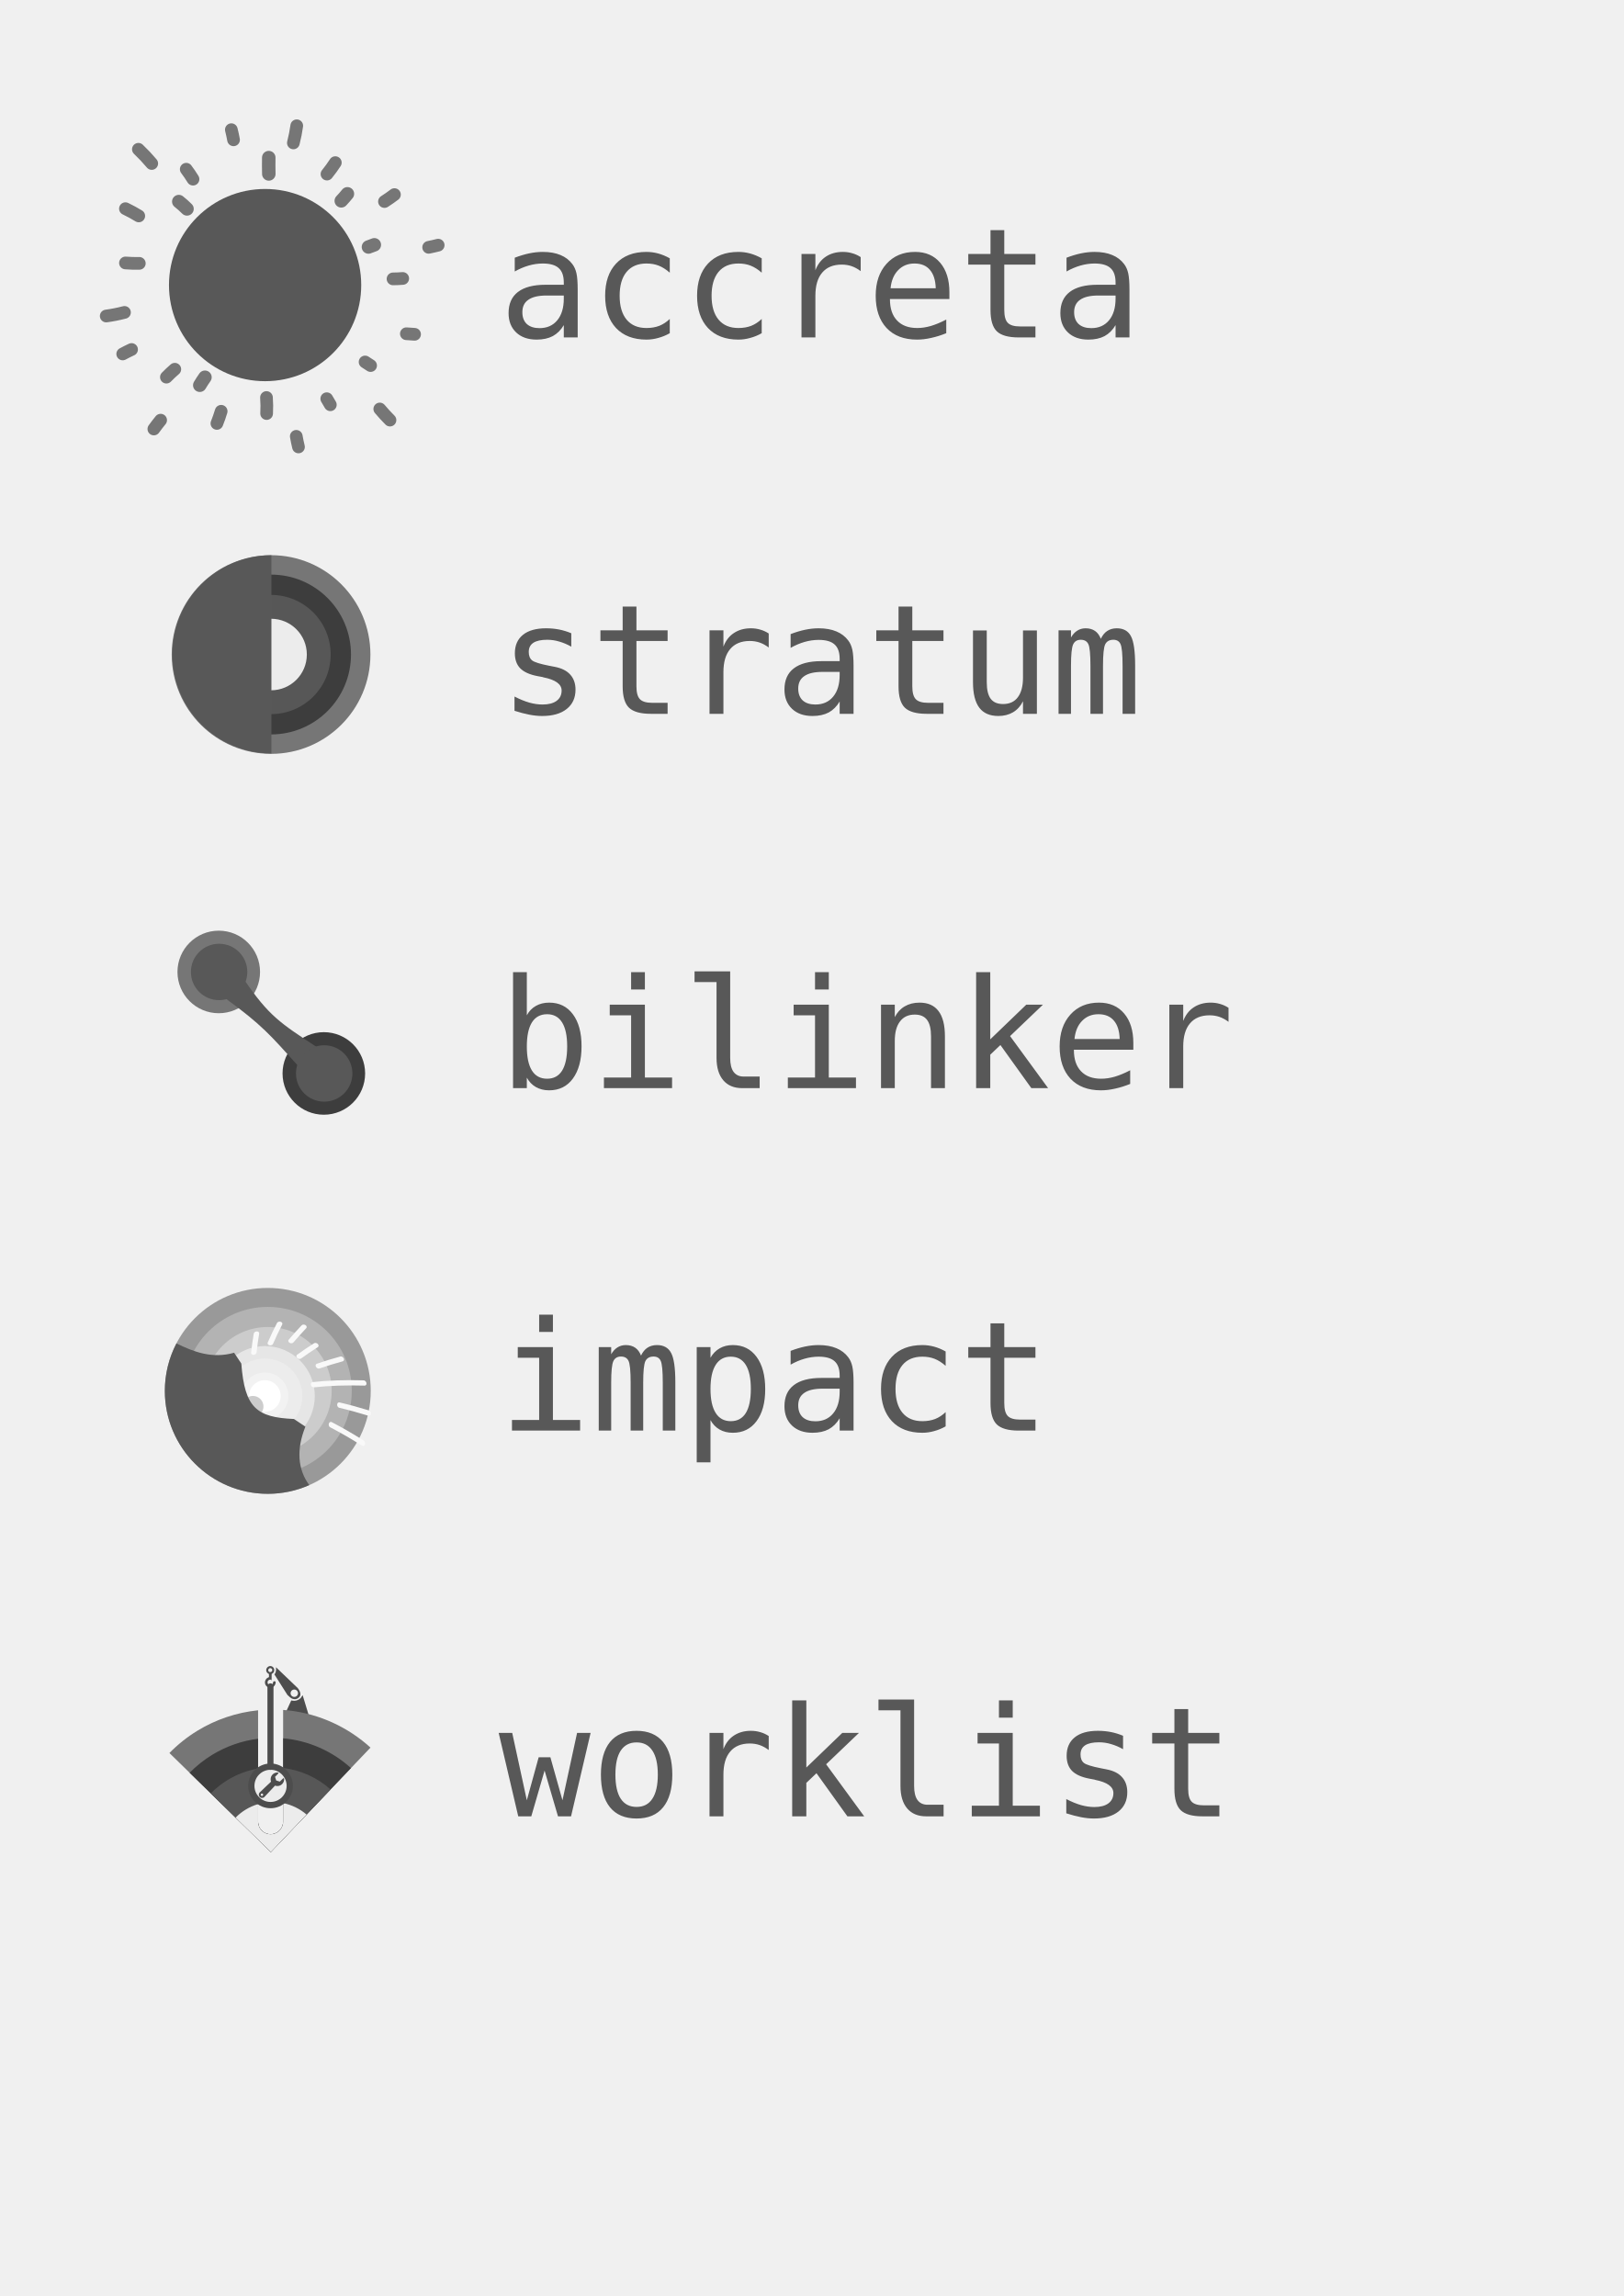
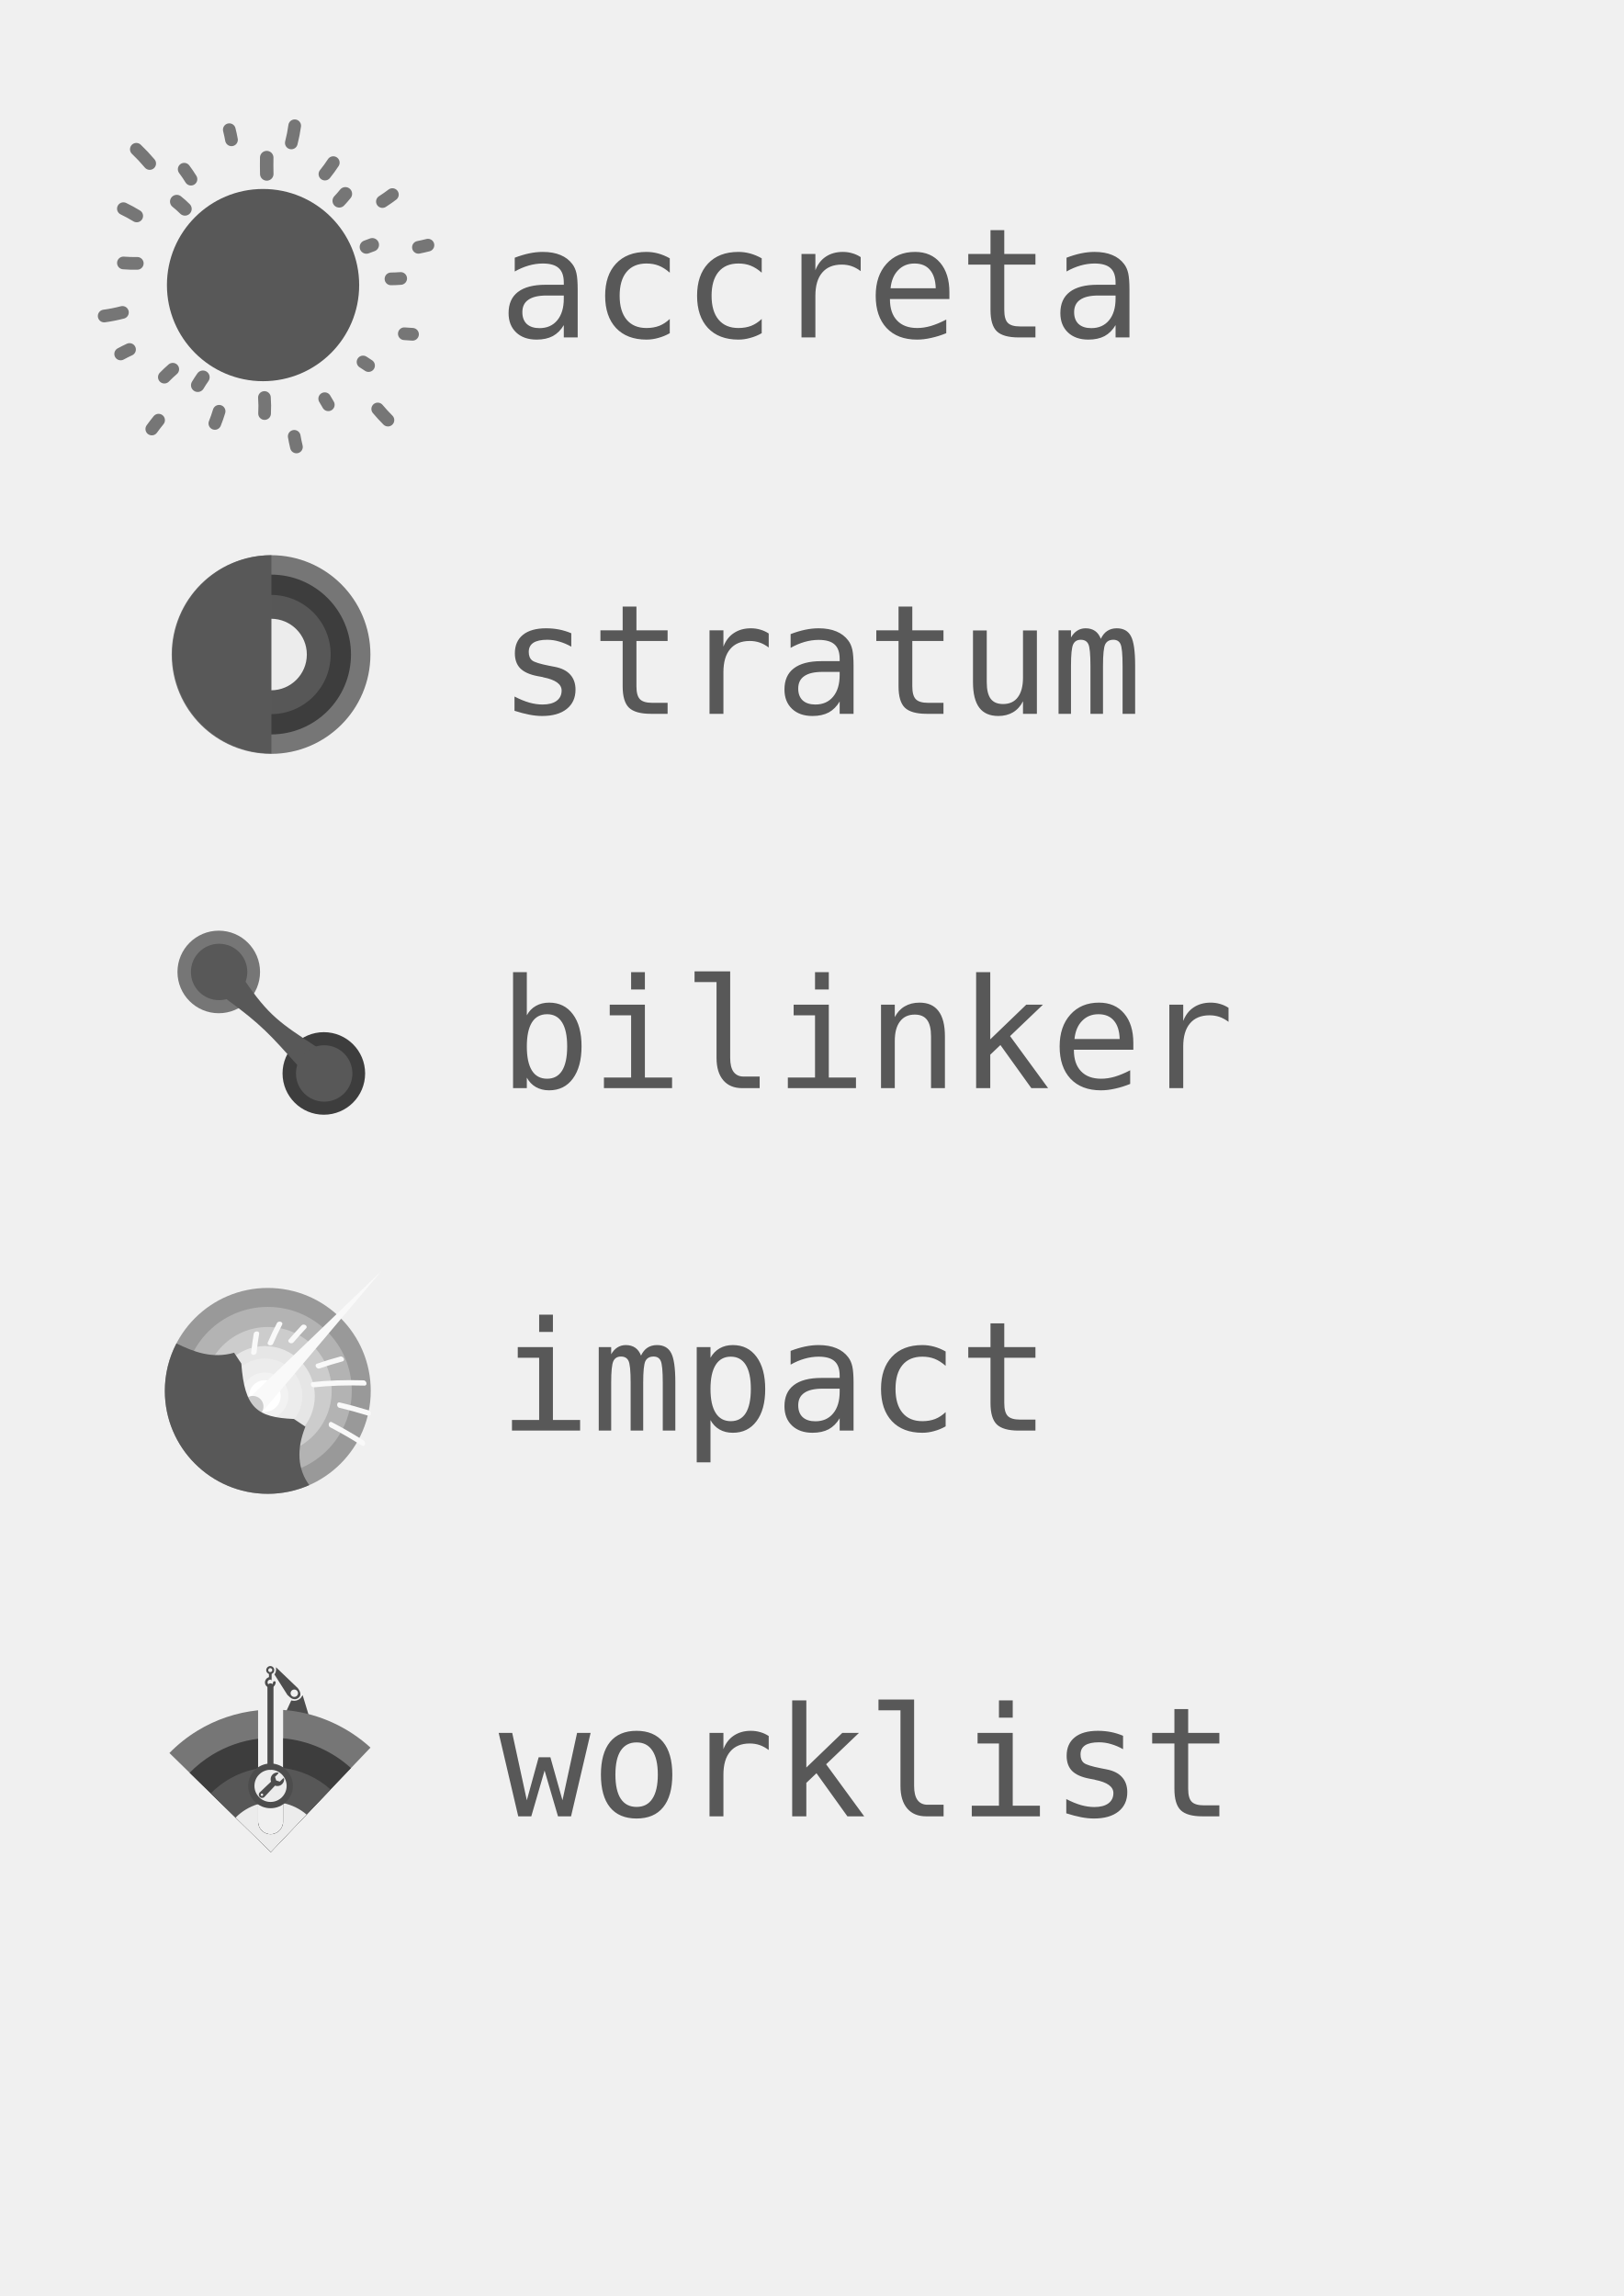
<svg xmlns="http://www.w3.org/2000/svg" width="210mm" height="297mm" viewBox="0 0 210 297" version="1.1" id="svg1" xml:space="preserve">
  <defs id="defs1">
    <rect x="-26.024" y="48.796" width="805.127" height="255.363" id="rect3" />
  </defs>
  <g id="layer1">
    <text xml:space="preserve" style="font-size:9.878px;writing-mode:lr-tb;direction:ltr;opacity:1;fill:none;fill-opacity:1;stroke:#585858;stroke-width:3.518;stroke-linejoin:bevel;stroke-opacity:1" x="63.261" y="98.55" id="text1">
      <tspan id="tspan1" style="stroke-width:3.518;fill:none" x="63.261" y="98.55" />
    </text>
-     <rect style="opacity:0;fill:#999999;stroke-width:0.99;stroke-linecap:round;stroke-linejoin:round" id="rect1-1" width="161.577" height="45.69" x="12.08" y="14.197" ry="1.8340156e-14" />
-     <rect style="opacity:0;fill:#999999;stroke-width:0.99;stroke-linecap:round;stroke-linejoin:round" id="rect1-1-3" width="161.577" height="45.69" x="12.08" y="61.822" ry="1.8340156e-14" />
-     <rect style="opacity:0;fill:#999999;stroke-width:0.99;stroke-linecap:round;stroke-linejoin:round" id="rect1-1-3-6" width="161.577" height="45.69" x="12.08" y="109.447" ry="1.8340156e-14" />
-     <rect style="opacity:0;fill:#999999;stroke-width:0.99;stroke-linecap:round;stroke-linejoin:round" id="rect1-1-3-6-2" width="161.577" height="45.69" x="12.08" y="157.072" ry="1.8340156e-14" />
-     <rect style="opacity:0;fill:#999999;stroke-width:0.99;stroke-linecap:round;stroke-linejoin:round" id="rect1-1-3-6-2-5" width="161.577" height="45.69" x="12.08" y="204.697" ry="1.8340156e-14" />
-     <g id="g3" transform="translate(2.116667,4.080999)">
+     <rect style="opacity:0;fill:#999999;stroke-width:0.517;stroke-linecap:round;stroke-linejoin:round" id="rect1-1" width="44.086" height="45.69" x="12.08" y="14.197" ry="1.8340156e-14" />
+     <rect style="opacity:0;fill:#999999;stroke-width:0.517;stroke-linecap:round;stroke-linejoin:round" id="rect1-1-3" width="44.086" height="45.69" x="12.08" y="61.822" ry="1.8340156e-14" />
+     <rect style="opacity:0;fill:#999999;stroke-width:0.517;stroke-linecap:round;stroke-linejoin:round" id="rect1-1-3-6" width="44.086" height="45.69" x="12.08" y="109.447" ry="1.8340156e-14" />
+     <rect style="opacity:0;fill:#999999;stroke-width:0.517;stroke-linecap:round;stroke-linejoin:round" id="rect1-1-3-6-2" width="44.086" height="45.69" x="12.08" y="157.072" ry="1.8340156e-14" />
+     <rect style="opacity:0;fill:#999999;stroke-width:0.517;stroke-linecap:round;stroke-linejoin:round" id="rect1-1-3-6-2-5" width="44.086" height="45.69" x="12.08" y="204.697" ry="1.8340156e-14" />
+     <g id="g3" transform="translate(2.116669,4.080999)">
      <path id="path1-3-1-5" style="opacity:1;fill:#767676;fill-opacity:1;stroke-width:0.163" d="M 45.791,80.585 A 12.85,12.85 0 0 1 32.941,93.435 12.85,12.85 0 0 1 20.091,80.585 12.85,12.85 0 0 1 32.941,67.736 12.85,12.85 0 0 1 45.791,80.585 Z" />
      <circle style="opacity:1;fill:#3d3d3d;fill-opacity:1;stroke-width:0.163" id="path1-3-3" cx="32.941" cy="80.585" r="10.337" />
      <circle style="opacity:1;fill:#575757;fill-opacity:1;stroke-width:0.122" id="path1-6" cx="32.941" cy="80.585" r="7.71" />
      <circle style="opacity:1;fill:#ececec;fill-opacity:1;stroke-width:0.073" id="path1-39-2" cx="32.941" cy="80.585" r="4.626" />
      <path style="opacity:1;fill:#585858;fill-opacity:1;stroke:none;stroke-width:1.068;stroke-linecap:round;stroke-linejoin:bevel;stroke-dasharray:none;stroke-opacity:0.69" id="path3-2" d="m 93.383,-32.987 a 12.819,12.819 0 0 1 -6.41,11.102 12.819,12.819 0 0 1 -12.819,0 12.819,12.819 0 0 1 -6.41,-11.102" transform="rotate(90)" />
    </g>
    <text xml:space="preserve" style="font-style:normal;font-variant:normal;font-weight:normal;font-stretch:normal;font-size:19.756px;font-family:Monospace;-inkscape-font-specification:'Monospace, Normal';font-variant-ligatures:normal;font-variant-caps:normal;font-variant-numeric:normal;font-variant-east-asian:normal;writing-mode:lr-tb;direction:ltr;fill:#585858;fill-opacity:1;stroke:none;stroke-width:10.015;stroke-linejoin:bevel;stroke-opacity:1" x="64.496" y="92.333" id="text2">
      <tspan id="tspan2" style="font-style:normal;font-variant:normal;font-weight:normal;font-stretch:normal;font-size:19.756px;font-family:Monospace;-inkscape-font-specification:'Monospace, Normal';font-variant-ligatures:normal;font-variant-caps:normal;font-variant-numeric:normal;font-variant-east-asian:normal;stroke:none;stroke-width:10.015" x="64.496" y="92.333">stratum</tspan>
    </text>
-     <g id="g2" transform="matrix(0.9315164,0,0,0.9315164,2.410971,2.536723)">
+     <g id="g2" transform="matrix(0.9315164,0,0,0.9315164,2.146386,2.536723)">
      <path id="path1-3-1-2-5-9-9" style="opacity:1;fill:#585858;fill-opacity:1;stroke-width:0.17" d="M 47.565,36.865 A 13.346,13.346 0 0 1 34.219,50.211 13.346,13.346 0 0 1 20.873,36.865 13.346,13.346 0 0 1 34.219,23.519 13.346,13.346 0 0 1 47.565,36.865 Z" />
      <path style="fill:none;fill-opacity:1;stroke:#767676;stroke-width:1.762;stroke-linecap:round;stroke-linejoin:bevel;stroke-dasharray:none;stroke-opacity:1" id="path2-7" d="m -52.477,34.41 a 16.829,16.829 0 0 1 -2.227,0.021" transform="rotate(-90)" />
      <path style="fill:none;fill-opacity:1;stroke:#767676;stroke-width:1.762;stroke-linecap:round;stroke-linejoin:bevel;stroke-dasharray:none;stroke-opacity:1" id="path2-4-093" d="m 35.945,-53.327 a 18.411,18.411 0 0 1 0.059,1.346" transform="rotate(90)" />
      <path style="fill:none;fill-opacity:1;stroke:#767676;stroke-width:1.762;stroke-linecap:round;stroke-linejoin:bevel;stroke-dasharray:none;stroke-opacity:1" id="path2-4-1-60" d="m 24.299,-52.176 a 21.001,21.001 0 0 1 0.965,1.384" transform="rotate(90)" />
      <path style="fill:none;fill-opacity:1;stroke:#767676;stroke-width:1.762;stroke-linecap:round;stroke-linejoin:bevel;stroke-dasharray:none;stroke-opacity:1" id="path2-4-1-6-6" d="m 14.719,-45.945 a 18.555,18.555 0 0 1 1.713,0.968" transform="rotate(96.54438)" />
      <path style="fill:none;fill-opacity:1;stroke:#767676;stroke-width:1.762;stroke-linecap:round;stroke-linejoin:bevel;stroke-dasharray:none;stroke-opacity:1" id="path2-4-6-7-4-6" d="M -40.659,14.694 A 21.289,21.289 0 0 1 -41.16,12.161" transform="rotate(-90)" />
      <path style="fill:none;fill-opacity:1;stroke:#767676;stroke-width:1.762;stroke-linecap:round;stroke-linejoin:bevel;stroke-dasharray:none;stroke-opacity:1" id="path2-4-6-7-4-0-8-18" d="m 14.742,-38.613 a 21.289,21.289 0 0 1 2.381,0.469" transform="rotate(90)" />
      <path style="fill:none;fill-opacity:1;stroke:#767676;stroke-width:1.762;stroke-linecap:round;stroke-linejoin:bevel;stroke-dasharray:none;stroke-opacity:1" id="path2-4-6-7-4-0-8-9-7" d="m 18.007,-16.625 a 24.453,24.453 0 0 1 1.973,-1.855" transform="rotate(90)" />
-       <path style="fill:none;fill-opacity:1;stroke:#767676;stroke-width:1.762;stroke-linecap:round;stroke-linejoin:bevel;stroke-dasharray:none;stroke-opacity:1" id="path2-4-6-7-4-0-8-9-9-92" d="m 31.32,-58.249 a 23.923,23.923 0 0 1 0.301,1.321" transform="rotate(90)" />
+       <path style="fill:none;fill-opacity:1;stroke:#767676;stroke-width:1.762;stroke-linecap:round;stroke-linejoin:bevel;stroke-dasharray:none;stroke-opacity:1" id="path2-4-6-7-4-0-8-9-9-92" d="m 31.32,-57.113 a 23.923,23.923 0 0 1 0.301,1.321" transform="rotate(90)" />
      <path style="fill:none;fill-opacity:1;stroke:#767676;stroke-width:1.762;stroke-linecap:round;stroke-linejoin:bevel;stroke-dasharray:none;stroke-opacity:1" id="path2-4-6-7-4-0-8-9-9-9-0" d="m 55.614,-51.557 a 24.533,24.533 0 0 1 -1.544,1.417" transform="rotate(90)" />
      <path style="fill:none;fill-opacity:1;stroke:#767676;stroke-width:1.762;stroke-linecap:round;stroke-linejoin:bevel;stroke-dasharray:none;stroke-opacity:1" id="path2-4-6-7-4-0-8-9-9-9-6-2" d="m 56.437,-41.788 a 21.278,21.278 0 0 1 -0.369,1.079" transform="rotate(75)" />
      <path style="fill:none;fill-opacity:1;stroke:#767676;stroke-width:1.762;stroke-linecap:round;stroke-linejoin:bevel;stroke-dasharray:none;stroke-opacity:1" id="path2-4-6-7-4-0-8-9-9-9-7-3" d="M -54.389,28.117 A 19.562,19.562 0 0 1 -56.076,27.528" transform="rotate(-90)" />
      <path style="fill:none;fill-opacity:1;stroke:#767676;stroke-width:1.762;stroke-linecap:round;stroke-linejoin:bevel;stroke-dasharray:none;stroke-opacity:1" id="path2-4-0-75" d="m 51.85,-44.804 a 17.98,17.98 0 0 1 -0.559,0.722" transform="rotate(85.34183)" />
      <path style="fill:none;fill-opacity:1;stroke:#767676;stroke-width:1.762;stroke-linecap:round;stroke-linejoin:bevel;stroke-dasharray:none;stroke-opacity:1" id="path2-4-09-9" d="m 33.793,14.831 a 18.411,18.411 0 0 1 0.055,1.924" transform="matrix(0,1,1,0,0,0)" />
      <path style="fill:none;fill-opacity:1;stroke:#767676;stroke-width:1.762;stroke-linecap:round;stroke-linejoin:bevel;stroke-dasharray:none;stroke-opacity:1" id="path2-4-1-1-2" d="m -27.262,-16.678 a 21.001,21.001 0 0 1 1.008,1.851" transform="matrix(0,-1,-1,0,0,0)" />
      <path style="fill:none;fill-opacity:1;stroke:#767676;stroke-width:1.762;stroke-linecap:round;stroke-linejoin:bevel;stroke-dasharray:none;stroke-opacity:1" id="path2-4-1-6-7-2" d="m -22.156,-24.21 a 18.555,18.555 0 0 1 1.38,0.94" transform="matrix(0,-1,-1,0,0,0)" />
      <path style="fill:none;fill-opacity:1;stroke:#767676;stroke-width:1.762;stroke-linecap:round;stroke-linejoin:bevel;stroke-dasharray:none;stroke-opacity:1" id="path2-4-6-71-8" d="m -52.644,-42.781 a 21.864,21.864 0 0 1 -0.841,-0.495" transform="matrix(0,-1,-1,0,0,0)" />
      <path style="fill:none;fill-opacity:1;stroke:#767676;stroke-width:1.762;stroke-linecap:round;stroke-linejoin:bevel;stroke-dasharray:none;stroke-opacity:1" id="path2-4-6-7-4-0-8-1-9" d="m -16.692,-29.837 a 21.289,21.289 0 0 1 1.406,0.304" transform="matrix(0,-1,-1,0,0,0)" />
      <path style="fill:none;fill-opacity:1;stroke:#767676;stroke-width:1.762;stroke-linecap:round;stroke-linejoin:bevel;stroke-dasharray:none;stroke-opacity:1" id="path2-4-6-7-4-0-8-9-9-9-9-7" d="m -55.623,-19.715 a 24.533,24.533 0 0 1 -1.227,0.942" transform="matrix(0,-1,-1,0,0,0)" />
      <path style="fill:none;fill-opacity:1;stroke:#767676;stroke-width:1.762;stroke-linecap:round;stroke-linejoin:bevel;stroke-dasharray:none;stroke-opacity:1" id="path2-4-6-7-4-0-8-9-9-9-6-7-3" d="m -45.999,-15.113 a 21.278,21.278 0 0 1 -0.604,1.238" transform="matrix(-0.01234602,-0.9999238,-0.9999238,0.01234602,0,0)" />
      <path style="fill:none;fill-opacity:1;stroke:#767676;stroke-width:1.762;stroke-linecap:round;stroke-linejoin:bevel;stroke-dasharray:none;stroke-opacity:1" id="path2-4-6-7-4-0-8-9-9-9-7-6-6" d="m -57.868,-38.548 a 22.295,22.295 0 0 1 -1.473,-0.306" transform="matrix(0,-1,-1,0,0,0)" />
      <path style="fill:none;fill-opacity:1;stroke:#767676;stroke-width:1.762;stroke-linecap:round;stroke-linejoin:bevel;stroke-dasharray:none;stroke-opacity:1" id="path2-4-0-7-1" d="m -48.55,-21.682 a 17.98,17.98 0 0 1 -1.099,1.167" transform="matrix(0,-1,-1,0,0,0)" />
      <path style="fill:none;fill-opacity:1;stroke:#767676;stroke-width:1.872;stroke-linecap:round;stroke-linejoin:bevel;stroke-dasharray:none;stroke-opacity:1" id="path2-4-1-60-9" d="m 24.193,-45.647 a 21.177,12.921 0 0 1 0.973,0.851" transform="rotate(90)" />
      <path style="fill:none;fill-opacity:1;stroke:#767676;stroke-width:1.872;stroke-linecap:round;stroke-linejoin:bevel;stroke-dasharray:none;stroke-opacity:1" id="path2-4-6-7-4-0-8-9-9-92-8" d="m 31.272,-49.383 a 24.124,14.719 0 0 1 0.304,0.813" transform="rotate(90)" />
      <path style="fill:none;fill-opacity:1;stroke:#767676;stroke-width:1.872;stroke-linecap:round;stroke-linejoin:bevel;stroke-dasharray:none;stroke-opacity:1" id="path2-4-1-1-2-4" d="m -26.285,-23.375 a 21.177,12.921 0 0 1 1.016,1.139" transform="matrix(0,-1,-1,0,0,0)" />
      <path style="fill:none;fill-opacity:1;stroke:#767676;stroke-width:1.872;stroke-linecap:round;stroke-linejoin:bevel;stroke-dasharray:none;stroke-opacity:1" id="path2-4-0-7-1-4" d="m -49.664,-25.868 a 18.131,11.062 0 0 1 -1.108,0.718" transform="matrix(0,-1,-1,0,0,0)" />
      <path style="fill:none;fill-opacity:1;stroke:#767676;stroke-width:1.872;stroke-linecap:round;stroke-linejoin:bevel;stroke-dasharray:none;stroke-opacity:1" id="path2-7-7" d="m 21.43,-34.734 a 17.118,5.295 0 0 1 -2.266,0.007" transform="rotate(90)" />
    </g>
    <text xml:space="preserve" style="font-style:normal;font-variant:normal;font-weight:normal;font-stretch:normal;font-size:19.756px;font-family:Monospace;-inkscape-font-specification:'Monospace, Normal';font-variant-ligatures:normal;font-variant-caps:normal;font-variant-numeric:normal;font-variant-east-asian:normal;writing-mode:lr-tb;direction:ltr;fill:#585858;fill-opacity:1;stroke:none;stroke-width:10.015;stroke-linejoin:bevel;stroke-opacity:1" x="64.496" y="43.65" id="text2-7">
      <tspan id="tspan2-2" style="font-style:normal;font-variant:normal;font-weight:normal;font-stretch:normal;font-size:19.756px;font-family:Monospace;-inkscape-font-specification:'Monospace, Normal';font-variant-ligatures:normal;font-variant-caps:normal;font-variant-numeric:normal;font-variant-east-asian:normal;stroke:none;stroke-width:10.015" x="64.496" y="43.65">accreta</tspan>
    </text>
    <path id="path1-3-1-2-5-9-8-1-0" style="fill:#3d3d3d;fill-opacity:1;stroke-width:0.068" d="m 47.223,138.856 a 5.34,5.34 0 0 1 -5.34,5.34 5.34,5.34 0 0 1 -5.34,-5.34 5.34,5.34 0 0 1 5.34,-5.34 5.34,5.34 0 0 1 5.34,5.34 z" />
    <path id="path1-3-1-2-5-9-8-1" style="fill:#585858;fill-opacity:1;stroke-width:0.046" d="m 45.576,138.858 a 3.648,3.648 0 0 1 -3.648,3.648 3.648,3.648 0 0 1 -3.648,-3.648 3.648,3.648 0 0 1 3.648,-3.648 3.648,3.648 0 0 1 3.648,3.648 z" />
    <path id="path1-3-1-2-5-9-8-3-2-6" style="fill:#767676;fill-opacity:1;stroke-width:0.068" d="m 33.633,125.727 a 5.34,5.34 0 0 1 -5.34,5.34 5.34,5.34 0 0 1 -5.34,-5.34 5.34,5.34 0 0 1 5.34,-5.34 5.34,5.34 0 0 1 5.34,5.34 z" />
    <path id="path1-3-1-2-5-9-8-3-2" style="fill:#585858;fill-opacity:1;stroke-width:0.046" d="m 31.986,125.728 a 3.648,3.648 0 0 1 -3.648,3.648 3.648,3.648 0 0 1 -3.648,-3.648 3.648,3.648 0 0 1 3.648,-3.648 3.648,3.648 0 0 1 3.648,3.648 z" />
    <path style="baseline-shift:baseline;display:inline;overflow:visible;vector-effect:none;fill:#585858;fill-opacity:1;stroke-width:0.975;stroke-linejoin:bevel;enable-background:accumulate;stop-color:#000000" d="m 31.608,126.772 c 0,0 -0.333,1.008 -0.954,1.566 -0.621,0.557 -0.942,0.67 -1.428,0.859 4.661,3.386 5.757,4.726 9.317,8.663 0,0 0.217,-0.819 0.826,-1.482 0.609,-0.663 1.532,-0.982 1.532,-0.982 -4.663,-3.046 -6.165,-4.044 -9.294,-8.624 z" id="path4-9" />
    <text xml:space="preserve" style="font-style:normal;font-variant:normal;font-weight:normal;font-stretch:normal;font-size:19.756px;font-family:Monospace;-inkscape-font-specification:'Monospace, Normal';font-variant-ligatures:normal;font-variant-caps:normal;font-variant-numeric:normal;font-variant-east-asian:normal;writing-mode:lr-tb;direction:ltr;fill:#585858;fill-opacity:1;stroke:none;stroke-width:10.015;stroke-linejoin:bevel;stroke-opacity:1" x="64.496" y="140.758" id="text2-7-9">
      <tspan id="tspan2-2-9" style="font-style:normal;font-variant:normal;font-weight:normal;font-stretch:normal;font-size:19.756px;font-family:Monospace;-inkscape-font-specification:'Monospace, Normal';font-variant-ligatures:normal;font-variant-caps:normal;font-variant-numeric:normal;font-variant-east-asian:normal;stroke:none;stroke-width:10.015" x="64.496" y="140.758">bilinker</tspan>
    </text>
    <circle style="fill:#999999;fill-opacity:1;stroke:none;stroke-width:9.91;stroke-linecap:butt;stroke-linejoin:bevel;stroke-dasharray:none;stroke-opacity:1" id="path1-0" cx="34.635" cy="179.917" r="13.316" />
    <circle style="fill:#b3b3b3;fill-opacity:1;stroke:none;stroke-width:8.084;stroke-linecap:butt;stroke-linejoin:bevel;stroke-dasharray:none;stroke-opacity:1" id="path1-9" cx="34.635" cy="179.917" r="10.862" />
    <circle style="fill:#cccccc;fill-opacity:1;stroke:none;stroke-width:6.151;stroke-linecap:butt;stroke-linejoin:bevel;stroke-dasharray:none;stroke-opacity:1" id="path1" cx="34.635" cy="179.917" r="8.264" />
    <circle style="fill:#e6e6e6;fill-opacity:1;stroke:none;stroke-width:4.807;stroke-linecap:butt;stroke-linejoin:bevel;stroke-dasharray:none;stroke-opacity:1" id="path1-1-6-7" cx="34.255" cy="180.581" r="6.46" />
    <circle style="fill:#ececec;fill-opacity:1;stroke:none;stroke-width:3.606;stroke-linecap:butt;stroke-linejoin:bevel;stroke-dasharray:none;stroke-opacity:1" id="path1-1-6" cx="34.255" cy="180.581" r="4.845" />
    <circle style="fill:#f2f2f2;fill-opacity:1;stroke:none;stroke-width:2.262;stroke-linecap:butt;stroke-linejoin:bevel;stroke-dasharray:none;stroke-opacity:1" id="path1-1" cx="34.255" cy="180.581" r="3.04" />
    <circle style="fill:#ffffff;fill-opacity:1;stroke:none;stroke-width:1.522;stroke-linecap:butt;stroke-linejoin:bevel;stroke-dasharray:none;stroke-opacity:1" id="path1-1-8" cx="34.255" cy="180.581" r="2.045" />
    <path style="fill:none;fill-opacity:1;stroke:#f9f9f9;stroke-width:0.655;stroke-linecap:round;stroke-linejoin:bevel;stroke-dasharray:none;stroke-opacity:1" id="path2-9" transform="matrix(0.5274344,-0.8495958,0.9488672,0.3156755,0,0)" d="m -160.028,123.555 a 43.395,15.995 0 0 1 2.491,-1.032" />
    <path style="fill:none;fill-opacity:1;stroke:#f9f9f9;stroke-width:0.655;stroke-linecap:round;stroke-linejoin:bevel;stroke-dasharray:none;stroke-opacity:1" id="path2-9-7" transform="matrix(0.7293541,-0.6841364,0.8348325,0.550504,0,0)" d="m -129.331,154.882 a 43.395,15.995 0 0 1 2.813,-1.04" />
    <path style="fill:none;fill-opacity:1;stroke:#f9f9f9;stroke-width:0.655;stroke-linecap:round;stroke-linejoin:bevel;stroke-dasharray:none;stroke-opacity:1" id="path2-9-7-6" transform="matrix(0.8815695,-0.4720543,0.6639054,0.7478166,0,0)" d="m -89.458,175.496 a 43.395,15.995 0 0 1 2.523,-0.862" />
-     <path style="fill:none;fill-opacity:1;stroke:#f9f9f9;stroke-width:0.655;stroke-linecap:round;stroke-linejoin:bevel;stroke-dasharray:none;stroke-opacity:1" id="path2-9-7-6-4" transform="matrix(0.9737074,-0.2278025,0.4477341,0.8941667,0,0)" d="m -45.218,184.736 a 43.395,15.995 0 0 1 2.667,-0.963" />
+     <path style="baseline-shift:baseline;display:inline;overflow:visible;opacity:1;vector-effect:none;fill:#f9f9f9;stroke-linecap:round;stroke-linejoin:bevel;enable-background:accumulate;stop-color:#000000;stop-opacity:1" d="m -53.318,188.421 c -1.124,0.298 -0.759,3.328 0.063,2.596 l 22.872,-14.839 -22.935,12.243 z" id="path2-9-7-6-4" transform="matrix(0.9737074,-0.2278025,0.4477341,0.8941667,0,0)" />
    <path style="fill:none;fill-opacity:1;stroke:#f9f9f9;stroke-width:0.655;stroke-linecap:round;stroke-linejoin:bevel;stroke-dasharray:none;stroke-opacity:1" id="path2-9-7-6-4-3" transform="matrix(0.9994887,0.03197371,0.2010506,0.9795809,0,0)" d="m 4.92,180.235 a 43.395,15.995 0 0 1 3.217,-1.05" />
    <path style="fill:none;fill-opacity:1;stroke:#f9f9f9;stroke-width:0.655;stroke-linecap:round;stroke-linejoin:bevel;stroke-dasharray:none;stroke-opacity:1" id="path2-9-7-6-4-3-5" transform="matrix(0.9571565,0.2895709,-0.05933422,0.9982382,0,0)" d="m 52.511,164.204 a 43.395,15.995 0 0 1 6.726,-2.177" />
    <path style="fill:#e6e6e6;fill-opacity:0.69;stroke:#cccccc;stroke-width:2.726;stroke-linecap:round;stroke-linejoin:bevel;stroke-dasharray:none;stroke-opacity:1" id="path2-4-1-60-7" d="m 183.458,-22.669 a 32.483,32.483 0 0 1 1.493,2.141" transform="rotate(86.85198)" />
    <path style="fill:none;fill-opacity:1;stroke:#f9f9f9;stroke-width:0.655;stroke-linecap:round;stroke-linejoin:bevel;stroke-dasharray:none;stroke-opacity:1" id="path2-9-7-6-4-3-5-8" transform="matrix(0.8495958,0.5274344,-0.3156755,0.9488672,0,0)" d="m 101.818,134.959 a 43.395,15.995 0 0 1 4.022,-1.151" />
    <path style="fill:none;fill-opacity:1;stroke:#f9f9f9;stroke-width:0.655;stroke-linecap:round;stroke-linejoin:bevel;stroke-dasharray:none;stroke-opacity:1" id="path2-9-7-6-4-3-5-8-5" transform="matrix(0.6841364,0.7293541,-0.550504,0.8348325,0,0)" d="m 141.043,97.531 a 43.395,15.995 0 0 1 4.895,-1.418" />
    <path id="path1-4" style="fill:#585858;fill-opacity:1;stroke:none;stroke-width:9.91;stroke-linecap:butt;stroke-linejoin:bevel;stroke-dasharray:none;stroke-opacity:1" d="m 22.82,173.776 a 13.316,13.316 0 0 0 -1.501,6.141 13.316,13.316 0 0 0 13.316,13.316 13.316,13.316 0 0 0 5.362,-1.127 c -1.512,-2.06 -1.672,-4.627 -0.5,-7.563 l -1.481,-0.989 c -4.791,-0.212 -6.372,-1.393 -6.805,-7.172 l -0.932,-1.399 c -2.838,0.809 -5.21,-0.104 -7.46,-1.205 z" />
    <text xml:space="preserve" style="font-style:normal;font-variant:normal;font-weight:normal;font-stretch:normal;font-size:19.756px;font-family:Monospace;-inkscape-font-specification:'Monospace, Normal';font-variant-ligatures:normal;font-variant-caps:normal;font-variant-numeric:normal;font-variant-east-asian:normal;writing-mode:lr-tb;direction:ltr;fill:#585858;fill-opacity:1;stroke:none;stroke-width:10.015;stroke-linejoin:bevel;stroke-opacity:1" x="64.496" y="185.053" id="text2-7-9-4">
      <tspan id="tspan2-2-9-4" style="font-style:normal;font-variant:normal;font-weight:normal;font-stretch:normal;font-size:19.756px;font-family:Monospace;-inkscape-font-specification:'Monospace, Normal';font-variant-ligatures:normal;font-variant-caps:normal;font-variant-numeric:normal;font-variant-east-asian:normal;stroke:none;stroke-width:10.015" x="64.496" y="185.053">impact</tspan>
    </text>
    <text xml:space="preserve" transform="scale(0.2645833)" id="text3" style="font-style:normal;font-variant:normal;font-weight:normal;font-stretch:normal;font-size:100.778px;font-family:Monospace;-inkscape-font-specification:'Monospace, Normal';font-variant-ligatures:normal;font-variant-caps:normal;font-variant-numeric:normal;font-variant-east-asian:normal;writing-mode:lr-tb;direction:ltr;white-space:pre;shape-inside:url(#rect3);display:inline;opacity:1;fill:#585858;fill-opacity:1;stroke:none;stroke-width:13.296;stroke-linejoin:bevel;stroke-opacity:1" />
    <text xml:space="preserve" style="font-style:normal;font-variant:normal;font-weight:normal;font-stretch:normal;font-size:19.756px;font-family:Monospace;-inkscape-font-specification:'Monospace, Normal';font-variant-ligatures:normal;font-variant-caps:normal;font-variant-numeric:normal;font-variant-east-asian:normal;writing-mode:lr-tb;direction:ltr;fill:#585858;fill-opacity:1;stroke:none;stroke-width:10.015;stroke-linejoin:bevel;stroke-opacity:1" x="64.496" y="234.95" id="text2-7-9-4-5">
      <tspan id="tspan2-2-9-4-9" style="font-style:normal;font-variant:normal;font-weight:normal;font-stretch:normal;font-size:19.756px;font-family:Monospace;-inkscape-font-specification:'Monospace, Normal';font-variant-ligatures:normal;font-variant-caps:normal;font-variant-numeric:normal;font-variant-east-asian:normal;stroke:none;stroke-width:10.015" x="64.496" y="234.95">worklist</tspan>
    </text>
-     <g id="g6" transform="translate(1.058333,8.466667)">
+     <g id="g6" transform="translate(1.058329,8.466667)">
      <g id="g11" transform="translate(0,42.33333)">
        <path id="path9" style="fill:#4d4d4d;fill-opacity:1;stroke-width:0.116" d="m 34.637,164.868 c 0.043,0.436 -0.041,0.777 -0.213,0.912 l 1.69,2.666 c 0.554,0.556 0.682,0.506 0.841,0.543 0.288,0.067 0.654,-0.124 0.796,-0.414 0.178,-0.364 -0.225,-0.996 -0.438,-1.144 z m 2.366,2.882 c 0.264,0 0.478,0.214 0.478,0.478 10e-7,0.264 -0.214,0.478 -0.478,0.478 -0.264,0 -0.478,-0.214 -0.478,-0.478 -1e-6,-0.264 0.214,-0.478 0.478,-0.478 z" />
        <path style="fill:#4d4d4d;fill-opacity:1;stroke-width:0.116" d="m 37.324,171.122 c 0.393,1.076 1.202,0.095 1.05,-0.872 -0.152,-0.968 -0.282,-1.763 -0.289,-1.769 -0.006,-0.005 -0.067,0.084 -0.134,0.197 -0.105,0.179 -0.146,0.223 -0.312,0.331 -0.247,0.162 -0.569,0.234 -0.833,0.185 -0.106,-0.019 -0.193,-0.034 -0.194,-0.032 -0.001,0.002 0.319,0.883 0.712,1.959 z m 1e-6,-1e-5 c 0.393,1.076 1.202,0.095 1.05,-0.872 -0.152,-0.968 -0.282,-1.763 -0.289,-1.769 -0.006,-0.005 -0.067,0.084 -0.134,0.197 -0.105,0.179 -0.146,0.223 -0.312,0.331 -0.247,0.162 -0.569,0.234 -0.833,0.185 -0.106,-0.019 -0.193,-0.034 -0.194,-0.032 -0.001,0.002 0.319,0.883 0.712,1.959 z m 0,0 c 0.393,1.076 1.809,0.814 1.525,-0.123 l -0.764,-2.518 c -0.006,-0.005 -0.067,0.084 -0.134,0.197 -0.105,0.179 -0.146,0.223 -0.312,0.331 -0.247,0.162 -0.569,0.234 -0.833,0.185 -0.106,-0.019 -0.194,-0.034 -0.194,-0.032 l -0.677,1.466 z" id="path9-5" />
        <path style="fill:#4d4d4d;fill-opacity:1;stroke-width:0.099" d="m 34.042,167.508 c 0.229,-0.044 0.446,-0.244 0.514,-0.473 0.051,-0.173 0.051,-0.232 -6e-6,-0.305 -0.084,-0.12 -0.3,-0.038 -0.3,0.113 0,0.24 -0.277,0.413 -0.5,0.312 -0.27,-0.122 -0.281,-0.509 -0.019,-0.643 0.053,-0.027 0.124,-0.05 0.157,-0.05 0.156,-6.7e-4 0.178,0.321 0.179,-0.237 l 0.002,-0.48 0.107,-0.079 c 0.168,-0.123 0.213,-0.201 0.225,-0.389 0.008,-0.129 -0.001,-0.188 -0.042,-0.268 -0.178,-0.346 -0.606,-0.4 -0.863,-0.107 -0.211,0.24 -0.163,0.591 0.104,0.764 l 0.121,0.079 0.002,0.398 0.002,0.002 -0.115,0.051 c -0.243,0.108 -0.409,0.364 -0.409,0.633 0,0.436 0.401,0.763 0.834,0.679 z m -0.295,-2.052 c -0.266,-0.174 -0.014,-0.593 0.269,-0.446 0.1,0.051 0.135,0.114 0.135,0.238 0,0.196 -0.237,0.318 -0.404,0.208 z m 0.295,2.052 c 0.229,-0.044 0.446,-0.244 0.514,-0.473 0.051,-0.173 0.051,-0.232 -8e-6,-0.305 -0.084,-0.12 -0.3,-0.038 -0.3,0.113 0,0.24 -0.277,0.413 -0.5,0.312 -0.27,-0.122 -0.281,-0.509 -0.019,-0.643 0.053,-0.027 0.124,-0.05 0.157,-0.05 0.156,-6.7e-4 0.178,0.321 0.179,-0.237 l 0.002,-0.48 0.107,-0.079 c 0.168,-0.123 0.213,-0.201 0.225,-0.389 0.008,-0.129 -0.001,-0.188 -0.042,-0.268 -0.178,-0.346 -0.606,-0.4 -0.863,-0.107 -0.211,0.24 -0.163,0.591 0.104,0.764 l 0.121,0.079 0.002,0.398 0.002,0.002 -0.115,0.051 c -0.243,0.108 -0.409,0.364 -0.409,0.633 0,0.436 0.401,0.763 0.834,0.679 z m -0.295,-2.052 c -0.266,-0.174 -0.014,-0.593 0.269,-0.446 0.1,0.051 0.135,0.114 0.135,0.238 0,0.196 -0.237,0.318 -0.404,0.208 z m 0.295,2.052 c 0.229,-0.044 0.446,-0.244 0.514,-0.473 0.051,-0.173 0.051,-0.232 -8e-6,-0.305 -0.084,-0.12 -0.3,-0.038 -0.3,0.113 0,0.24 -0.277,0.413 -0.5,0.312 -0.27,-0.122 -0.281,-0.509 -0.019,-0.643 0.053,-0.027 0.124,-0.05 0.157,-0.05 0.156,-6.7e-4 0.178,0.321 0.179,-0.237 l 0.002,-0.48 0.107,-0.079 c 0.168,-0.123 0.213,-0.201 0.225,-0.389 0.008,-0.129 -0.001,-0.188 -0.042,-0.268 -0.178,-0.346 -0.606,-0.4 -0.863,-0.107 -0.211,0.24 -0.163,0.591 0.104,0.764 l 0.121,0.079 0.002,0.398 0.002,0.002 -0.115,0.051 c -0.243,0.108 -0.409,0.364 -0.409,0.633 0,0.436 0.401,0.763 0.834,0.679 z m -0.295,-2.052 c -0.266,-0.174 -0.014,-0.593 0.269,-0.446 0.1,0.051 0.135,0.114 0.135,0.238 0,0.196 -0.237,0.318 -0.404,0.208 z" id="path9-8" />
        <path id="path1-3-1-5-3" style="fill:#767676;fill-opacity:1;stroke-width:0.238" d="m 35.559,170.388 v 14.459 a 1.619,1.619 0 0 1 -0.014,0.212 1.619,1.619 0 0 1 -0.041,0.207 1.619,1.619 0 0 1 -0.068,0.201 1.619,1.619 0 0 1 -0.093,0.19 1.619,1.619 0 0 1 -0.118,0.176 1.619,1.619 0 0 1 -0.14,0.16 1.619,1.619 0 0 1 -0.16,0.14 1.619,1.619 0 0 1 -0.176,0.118 1.619,1.619 0 0 1 -0.19,0.093 1.619,1.619 0 0 1 -0.2,0.068 1.619,1.619 0 0 1 -0.42,0.055 1.619,1.619 0 0 1 -0.211,-0.014 1.619,1.619 0 0 1 -0.208,-0.041 1.619,1.619 0 0 1 -0.2,-0.068 1.619,1.619 0 0 1 -0.19,-0.094 1.619,1.619 0 0 1 -0.176,-0.118 1.619,1.619 0 0 1 -0.159,-0.14 1.619,1.619 0 0 1 -0.14,-0.159 1.619,1.619 0 0 1 -0.117,-0.176 1.619,1.619 0 0 1 -0.094,-0.19 1.619,1.619 0 0 1 -0.068,-0.2 1.619,1.619 0 0 1 -0.041,-0.208 1.619,1.619 0 0 1 -0.014,-0.211 l 10e-7,-14.412 c -2.768,0.282 -5.445,1.179 -7.831,2.633 -1.328,0.809 -2.55,1.781 -3.637,2.893 l 13.119,12.809 12.869,-13.492 0.014,-0.02 c -0.174,-0.16 -0.351,-0.315 -0.529,-0.465 -3.011,-2.542 -6.769,-4.115 -10.766,-4.405 z" />
        <path id="path1-3-3-5" style="fill:#3d3d3d;fill-opacity:1;stroke-width:0.238" d="m 35.559,174.054 v 10.793 a 1.619,1.619 0 0 1 -0.014,0.212 1.619,1.619 0 0 1 -0.041,0.207 1.619,1.619 0 0 1 -0.068,0.201 1.619,1.619 0 0 1 -0.093,0.19 1.619,1.619 0 0 1 -0.118,0.176 1.619,1.619 0 0 1 -0.14,0.16 1.619,1.619 0 0 1 -0.16,0.14 1.619,1.619 0 0 1 -0.176,0.118 1.619,1.619 0 0 1 -0.19,0.093 1.619,1.619 0 0 1 -0.2,0.068 1.619,1.619 0 0 1 -0.42,0.055 1.619,1.619 0 0 1 -0.211,-0.014 1.619,1.619 0 0 1 -0.208,-0.041 1.619,1.619 0 0 1 -0.2,-0.068 1.619,1.619 0 0 1 -0.19,-0.094 1.619,1.619 0 0 1 -0.176,-0.118 1.619,1.619 0 0 1 -0.159,-0.14 1.619,1.619 0 0 1 -0.14,-0.159 1.619,1.619 0 0 1 -0.117,-0.176 1.619,1.619 0 0 1 -0.094,-0.19 1.619,1.619 0 0 1 -0.068,-0.2 1.619,1.619 0 0 1 -0.041,-0.208 1.619,1.619 0 0 1 -0.014,-0.211 v -10.733 a 15.035,15.035 0 0 0 -5.929,2.076 15.035,15.035 0 0 0 -2.924,2.326 l 10.504,10.255 10.361,-10.863 a 15.035,15.035 0 0 0 -8.773,-3.853 z" />
        <path id="path1-6-6" style="fill:#575757;fill-opacity:1;stroke-width:0.177" d="m 35.559,177.896 v 6.951 a 1.619,1.619 0 0 1 -0.014,0.212 1.619,1.619 0 0 1 -0.041,0.207 1.619,1.619 0 0 1 -0.068,0.201 1.619,1.619 0 0 1 -0.093,0.19 1.619,1.619 0 0 1 -0.118,0.176 1.619,1.619 0 0 1 -0.14,0.16 1.619,1.619 0 0 1 -0.16,0.14 1.619,1.619 0 0 1 -0.176,0.118 1.619,1.619 0 0 1 -0.19,0.093 1.619,1.619 0 0 1 -0.2,0.068 1.619,1.619 0 0 1 -0.42,0.055 1.619,1.619 0 0 1 -0.211,-0.014 1.619,1.619 0 0 1 -0.208,-0.041 1.619,1.619 0 0 1 -0.2,-0.068 1.619,1.619 0 0 1 -0.19,-0.094 1.619,1.619 0 0 1 -0.176,-0.118 1.619,1.619 0 0 1 -0.159,-0.14 1.619,1.619 0 0 1 -0.14,-0.159 1.619,1.619 0 0 1 -0.117,-0.176 1.619,1.619 0 0 1 -0.094,-0.19 1.619,1.619 0 0 1 -0.068,-0.2 1.619,1.619 0 0 1 -0.041,-0.208 1.619,1.619 0 0 1 -0.014,-0.211 v -6.871 a 11.214,11.214 0 0 0 -3.941,1.476 11.214,11.214 0 0 0 -2.178,1.732 l 7.77,7.586 7.723,-8.097 a 11.214,11.214 0 0 0 -6.135,-2.777 z" />
        <path id="path1-39-2-2" style="fill:#ececec;fill-opacity:1;stroke-width:0.106" d="m 35.559,182.437 v 2.411 a 1.619,1.619 0 0 1 -0.014,0.212 1.619,1.619 0 0 1 -0.041,0.207 1.619,1.619 0 0 1 -0.068,0.201 1.619,1.619 0 0 1 -0.093,0.19 1.619,1.619 0 0 1 -0.118,0.176 1.619,1.619 0 0 1 -0.14,0.16 1.619,1.619 0 0 1 -0.16,0.14 1.619,1.619 0 0 1 -0.176,0.118 1.619,1.619 0 0 1 -0.19,0.093 1.619,1.619 0 0 1 -0.2,0.068 1.619,1.619 0 0 1 -0.42,0.055 1.619,1.619 0 0 1 -0.211,-0.014 1.619,1.619 0 0 1 -0.208,-0.041 1.619,1.619 0 0 1 -0.2,-0.068 1.619,1.619 0 0 1 -0.19,-0.094 1.619,1.619 0 0 1 -0.176,-0.118 1.619,1.619 0 0 1 -0.159,-0.14 1.619,1.619 0 0 1 -0.14,-0.159 1.619,1.619 0 0 1 -0.117,-0.176 1.619,1.619 0 0 1 -0.094,-0.19 1.619,1.619 0 0 1 -0.068,-0.2 1.619,1.619 0 0 1 -0.041,-0.208 1.619,1.619 0 0 1 -0.014,-0.211 V 182.573 a 6.728,6.728 0 0 0 -1.607,0.711 6.728,6.728 0 0 0 -1.303,1.035 l 4.56,4.452 4.624,-4.848 a 6.728,6.728 0 0 0 -3.036,-1.486 z" />
        <circle style="font-variation-settings:'wght' 700;fill:#ececec;fill-opacity:1;stroke:#4d4d4d;stroke-width:0.812;stroke-linecap:round;stroke-linejoin:bevel;stroke-dasharray:none;stroke-opacity:1" id="path8" cx="33.932" cy="180.211" r="2.487" />
        <path style="font-variation-settings:'wght' 700;fill:#333333;fill-opacity:1;stroke:#4d4d4d;stroke-width:0.785;stroke-linecap:round;stroke-linejoin:round;stroke-dasharray:none;stroke-opacity:1" d="m 33.922,167.342 v 10.414" id="path10" />
        <path style="fill:#4d4d4d;stroke-width:0.016" d="m 32.769,181.769 c -0.147,-0.028 -0.266,-0.124 -0.322,-0.259 -0.024,-0.059 -0.031,-0.104 -0.029,-0.177 0.002,-0.045 0.004,-0.071 0.011,-0.095 0.012,-0.045 0.043,-0.109 0.072,-0.147 0.018,-0.024 0.217,-0.214 0.761,-0.728 l 0.737,-0.696 -0.014,-0.042 c -0.03,-0.09 -0.045,-0.204 -0.041,-0.301 0.02,-0.445 0.356,-0.797 0.801,-0.838 0.069,-0.005 0.151,-0.003 0.175,0.009 0.032,0.015 0.049,0.051 0.039,0.087 -0.004,0.016 -0.026,0.04 -0.225,0.238 l -0.22,0.22 0.074,0.235 c 0.041,0.129 0.076,0.236 0.077,0.237 0.004,0.003 0.462,0.148 0.468,0.148 0.002,0 0.1,-0.097 0.218,-0.214 0.118,-0.118 0.221,-0.218 0.229,-0.222 0.041,-0.022 0.09,-5.4e-4 0.105,0.045 0.006,0.018 0.006,0.141 4.43e-4,0.192 -0.038,0.336 -0.272,0.623 -0.594,0.728 -0.104,0.034 -0.184,0.045 -0.302,0.042 -0.101,-0.003 -0.178,-0.017 -0.276,-0.051 -0.004,-7.9e-4 -0.211,0.218 -0.684,0.728 -0.373,0.401 -0.689,0.741 -0.704,0.754 -0.05,0.047 -0.114,0.081 -0.184,0.099 -0.052,0.013 -0.128,0.017 -0.176,0.007 z m 0.114,-0.266 c 0.098,-0.045 0.124,-0.17 0.052,-0.248 -0.012,-0.013 -0.031,-0.028 -0.046,-0.036 -0.024,-0.011 -0.028,-0.013 -0.068,-0.013 -0.041,-5e-5 -0.045,7.5e-4 -0.071,0.013 -0.11,0.054 -0.118,0.207 -0.015,0.273 0.03,0.019 0.05,0.025 0.09,0.023 0.027,-7.8e-4 0.04,-0.005 0.058,-0.011 z" id="path11" />
      </g>
    </g>
  </g>
</svg>
